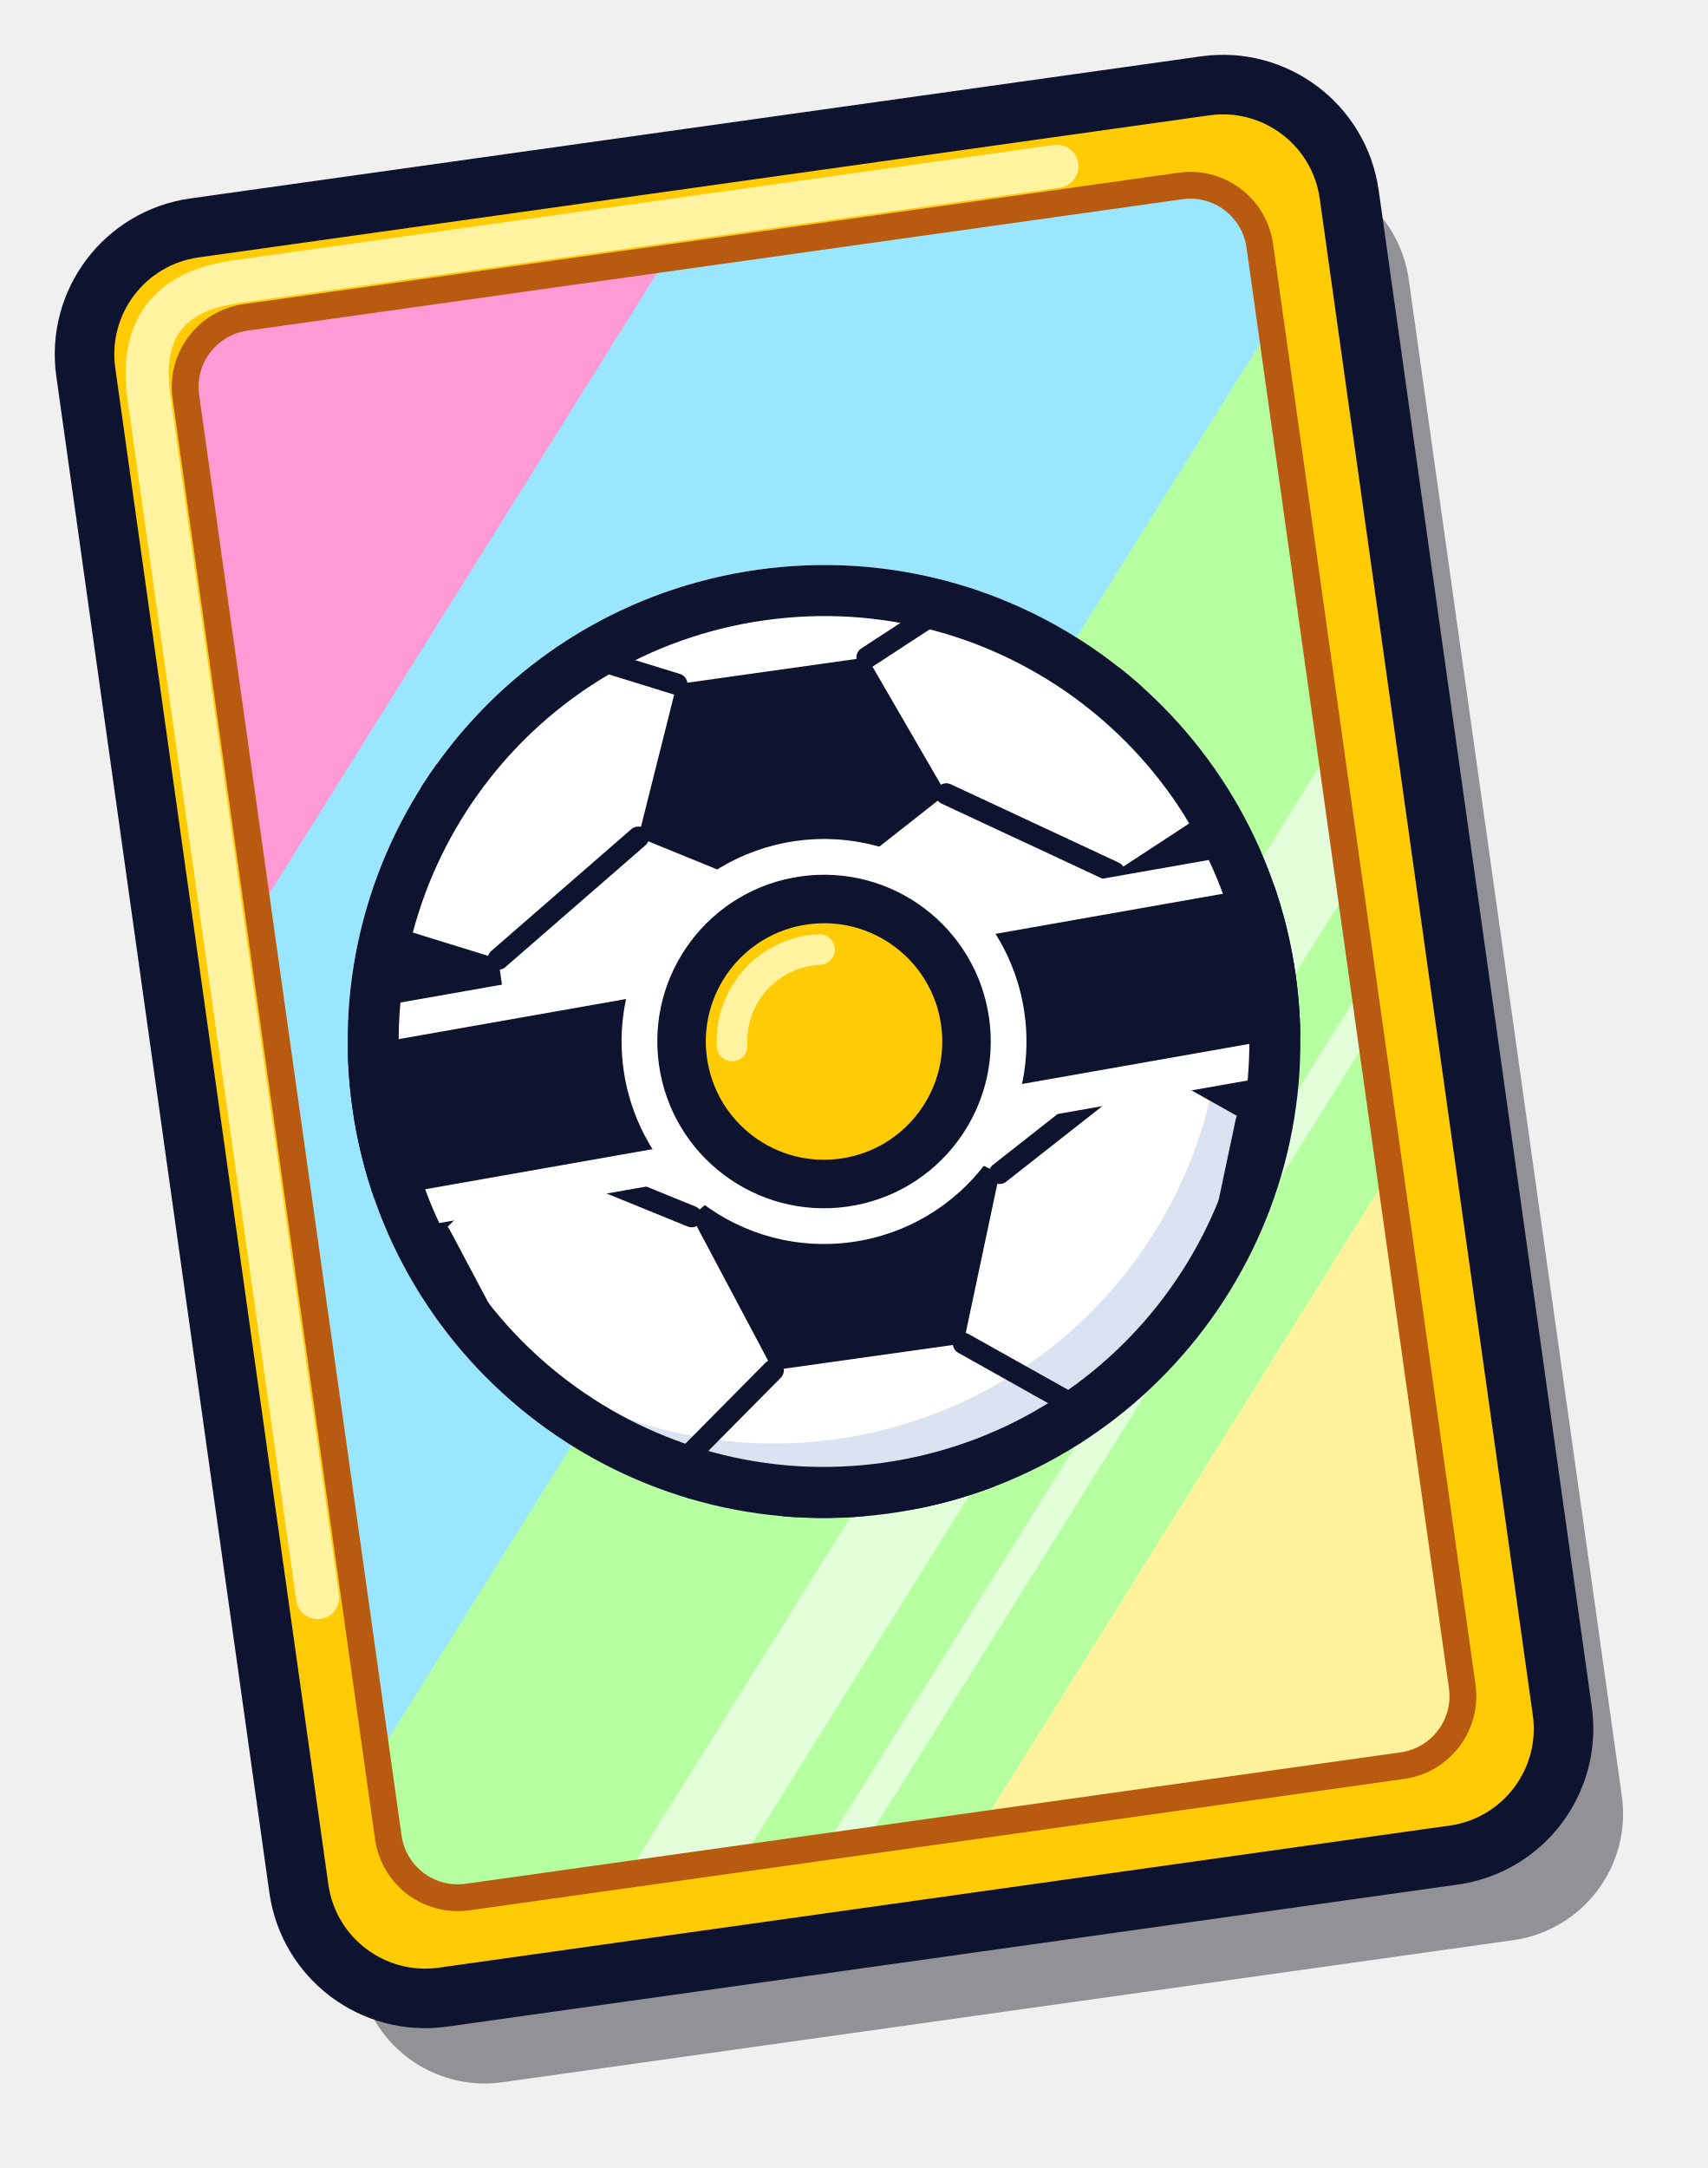
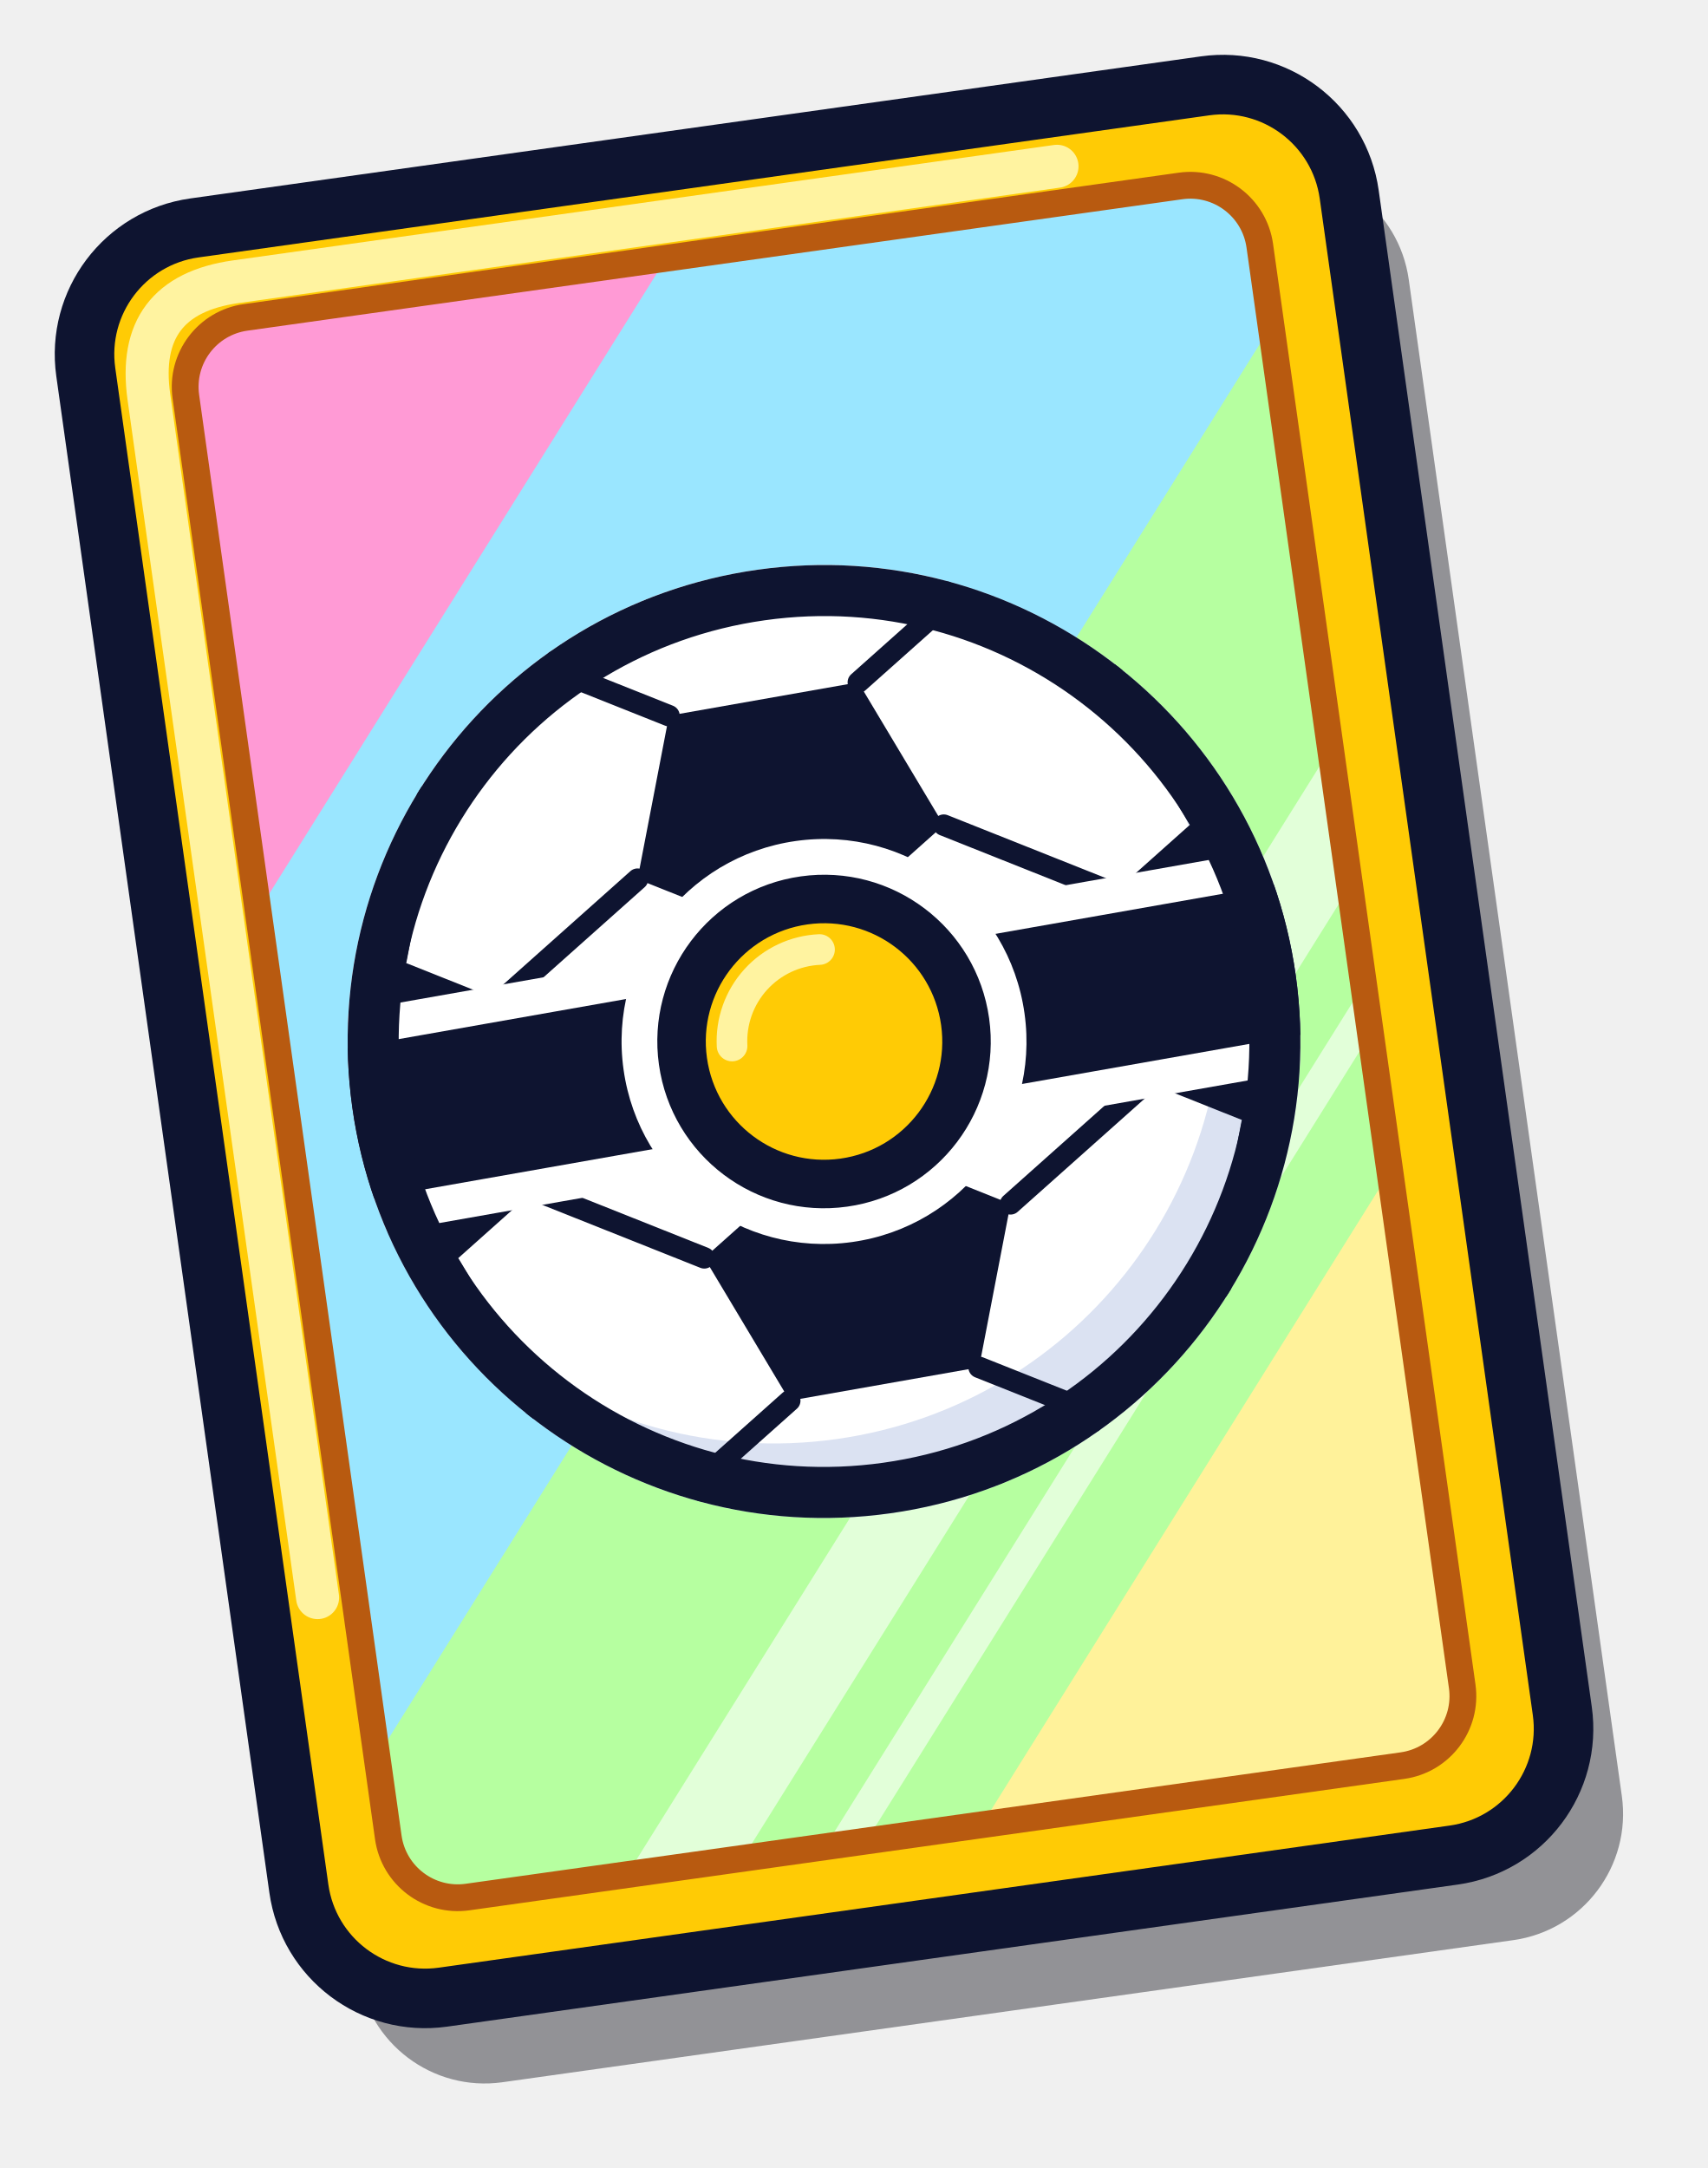
<svg xmlns="http://www.w3.org/2000/svg" viewBox="-96.88 -122.42 200.77 254.83">
  <g transform="translate(7 10) rotate(-8)">
    <rect x="-75.0" y="-105.0" width="150" height="210" rx="15" fill="#04060f" opacity=".4" />
  </g>
  <g transform="rotate(-8)">
    <clipPath id="cm">
      <rect x="-63.75" y="-93.75" width="127.5" height="187.5" rx="8.25" />
    </clipPath>
    <rect x="-75" y="-105" width="150" height="210" rx="15" fill="#ffcb05" stroke="#0e1430" stroke-width="7" />
    <path d="M-72 52.5V-90q0 -12 12 -12H37.5" fill="none" stroke="#fff3a0" stroke-width="5.06" stroke-linecap="round" transform="translate(3.94 3.94)" />
    <g clip-path="url(#cm)">
      <g transform="rotate(40)">
        <rect x="-129.03" y="-210" width="65.02" height="420" fill="#ff9ad5" />
        <rect x="-64.52" y="-210" width="65.02" height="420" fill="#9ae6ff" />
        <rect x="0" y="-210" width="65.02" height="420" fill="#b6ffa0" />
        <rect x="64.52" y="-210" width="65.02" height="420" fill="#fff29a" />
        <rect x="32.26" y="-210" width="10.5" height="420" fill="#fff" opacity=".6" />
        <rect x="50.26" y="-210" width="3.75" height="420" fill="#fff" opacity=".6" />
      </g>
    </g>
    <rect x="-63.75" y="-93.75" width="127.5" height="187.5" rx="8.25" fill="none" stroke="#b85a10" stroke-width="3.15" />
    <clipPath id="bc">
      <circle r="56" />
    </clipPath>
    <circle r="56" fill="#dbe2f2" />
    <g clip-path="url(#bc)">
      <circle cx="-5.04" cy="-6.16" r="52.64" fill="#ffffff" />
    </g>
    <g clip-path="url(#bc)">
-       <g fill="#0e1430">
-         <polygon points="18.28,-26.81 0,-16.18 -18.28,-26.81 -11.3,-44 11.3,-44" />
-         <polygon points="-54.85,-1.01 -47.86,-20.24 -36.57,-14.93 -36.57,7.58 -47.86,16.18" />
-         <polygon points="-24.68,-50.27 -11.34,-54.84 -22.6,-49.31 -40.88,-37.43 -42.33,-36.66" />
-         <polygon points="-23.33,50.91 -41.3,37.82 -40.88,35.4 -22.6,46.03 -11.3,54.63" />
-         <polygon points="47.86,16.18 36.57,7.58 36.57,-14.93 47.86,-20.24 54.85,-1.01" />
-         <polygon points="42.33,-36.66 40.88,-37.43 22.6,-49.31 11.34,-54.84 24.68,-50.27" />
-         <polygon points="-11.3,37.43 -18.28,18.21 0,6.33 18.28,18.21 11.3,37.43" />
-         <polygon points="41.3,37.82 23.33,50.91 11.3,54.63 22.6,46.03 40.88,35.4" />
-       </g>
-       <g stroke="#0e1430" stroke-width="2.52" stroke-linecap="round" fill="none">
-         <path d="M-18.28 -26.81L-36.57 -14.93" />
-         <path d="M-11.3 -44L-22.6 -49.31" />
-         <path d="M18.28 -26.81L36.57 -14.93" />
-         <path d="M11.3 -44L22.6 -49.31" />
-         <path d="M0 -16.18L0 6.33" />
-         <path d="M-47.86 -20.24L-40.88 -37.43" />
-         <path d="M-47.86 16.18L-40.88 35.4" />
-         <path d="M-36.57 7.58L-18.28 18.21" />
-         <path d="M-22.6 46.03L-11.3 37.43" />
-         <path d="M-11.3 54.63L11.3 54.63" />
-         <path d="M47.86 -20.24L40.88 -37.43" />
-         <path d="M36.57 7.58L18.28 18.21" />
-         <path d="M47.86 16.18L40.88 35.4" />
-         <path d="M11.3 37.43L22.6 46.03" />
-       </g>
      <g transform="rotate(-2)">
+         <g fill="#0e1430">
+           <polygon points="-40.88,-36.57 -41.74,-37.33 -23.91,-50.64 -11.3,-54.85 -22.6,-47.86" />
+           <polygon points="0,-11.3 -18.28,-22.6 -11.3,-40.88 11.3,-40.88 18.28,-22.6" />
+           <polygon points="-11.3,54.85 -23.91,50.64 -41.74,37.33 -40.88,36.57 -22.6,47.86" />
+           <polygon points="22.6,-47.86 11.3,-54.85 23.91,-50.64 41.74,-37.33 40.88,-36.57" />
+           <polygon points="-47.86,18.28 -54.85,0 -47.86,-18.28 -36.57,-11.3 -36.57,11.3" />
+           <polygon points="-11.3,40.88 -18.28,22.6 0,11.3 18.28,22.6 11.3,40.88" />
+           <polygon points="41.74,37.33 23.91,50.64 11.3,54.85 22.6,47.86 40.88,36.57" />
+           <polygon points="47.86,18.28 36.57,11.3 36.57,-11.3 47.86,-18.28 54.85,0" />
+         </g>
+         <g stroke="#0e1430" stroke-width="2.52" stroke-linecap="round" fill="none">
+           <path d="M-22.6 -47.86L-11.3 -40.88" />
+           <path d="M-40.88 -36.57L-47.86 -18.28" />
+           <path d="M11.3 -40.88L22.6 -47.86" />
+           <path d="M-18.28 -22.6L-36.57 -11.3" />
+           <path d="M0 -11.3L0 11.3" />
+           <path d="M18.28 -22.6L36.57 -11.3" />
+           <path d="M-40.88 36.57L-47.86 18.28" />
+           <path d="M-22.6 47.86L-11.3 40.88" />
+           <path d="M40.88 -36.57L47.86 -18.28" />
+           <path d="M-36.57 11.3L-18.28 22.6" />
+           <path d="M11.3 40.88L22.6 47.86" />
+           <path d="M18.28 22.6L36.57 11.3" />
+           <path d="M40.88 36.57L47.86 18.28" />
+         </g>
        <rect x="-67.2" y="-13.16" width="134.4" height="26.32" fill="#ffffff" />
        <rect x="-67.2" y="-8.96" width="134.4" height="17.92" fill="#0e1430" />
      </g>
    </g>
    <circle r="53" fill="none" stroke="#0e1430" stroke-width="6" />
    <circle r="23.8" fill="#ffffff" />
    <circle r="19.6" fill="#0e1430" />
    <circle r="13.9" fill="#ffcb05" />
    <path d="M-10.78 -0.98a10.78 10.78 0 0 1 11.76 -9.8" fill="none" stroke="#fff3a0" stroke-width="3.6" stroke-linecap="round" />
  </g>
</svg>
